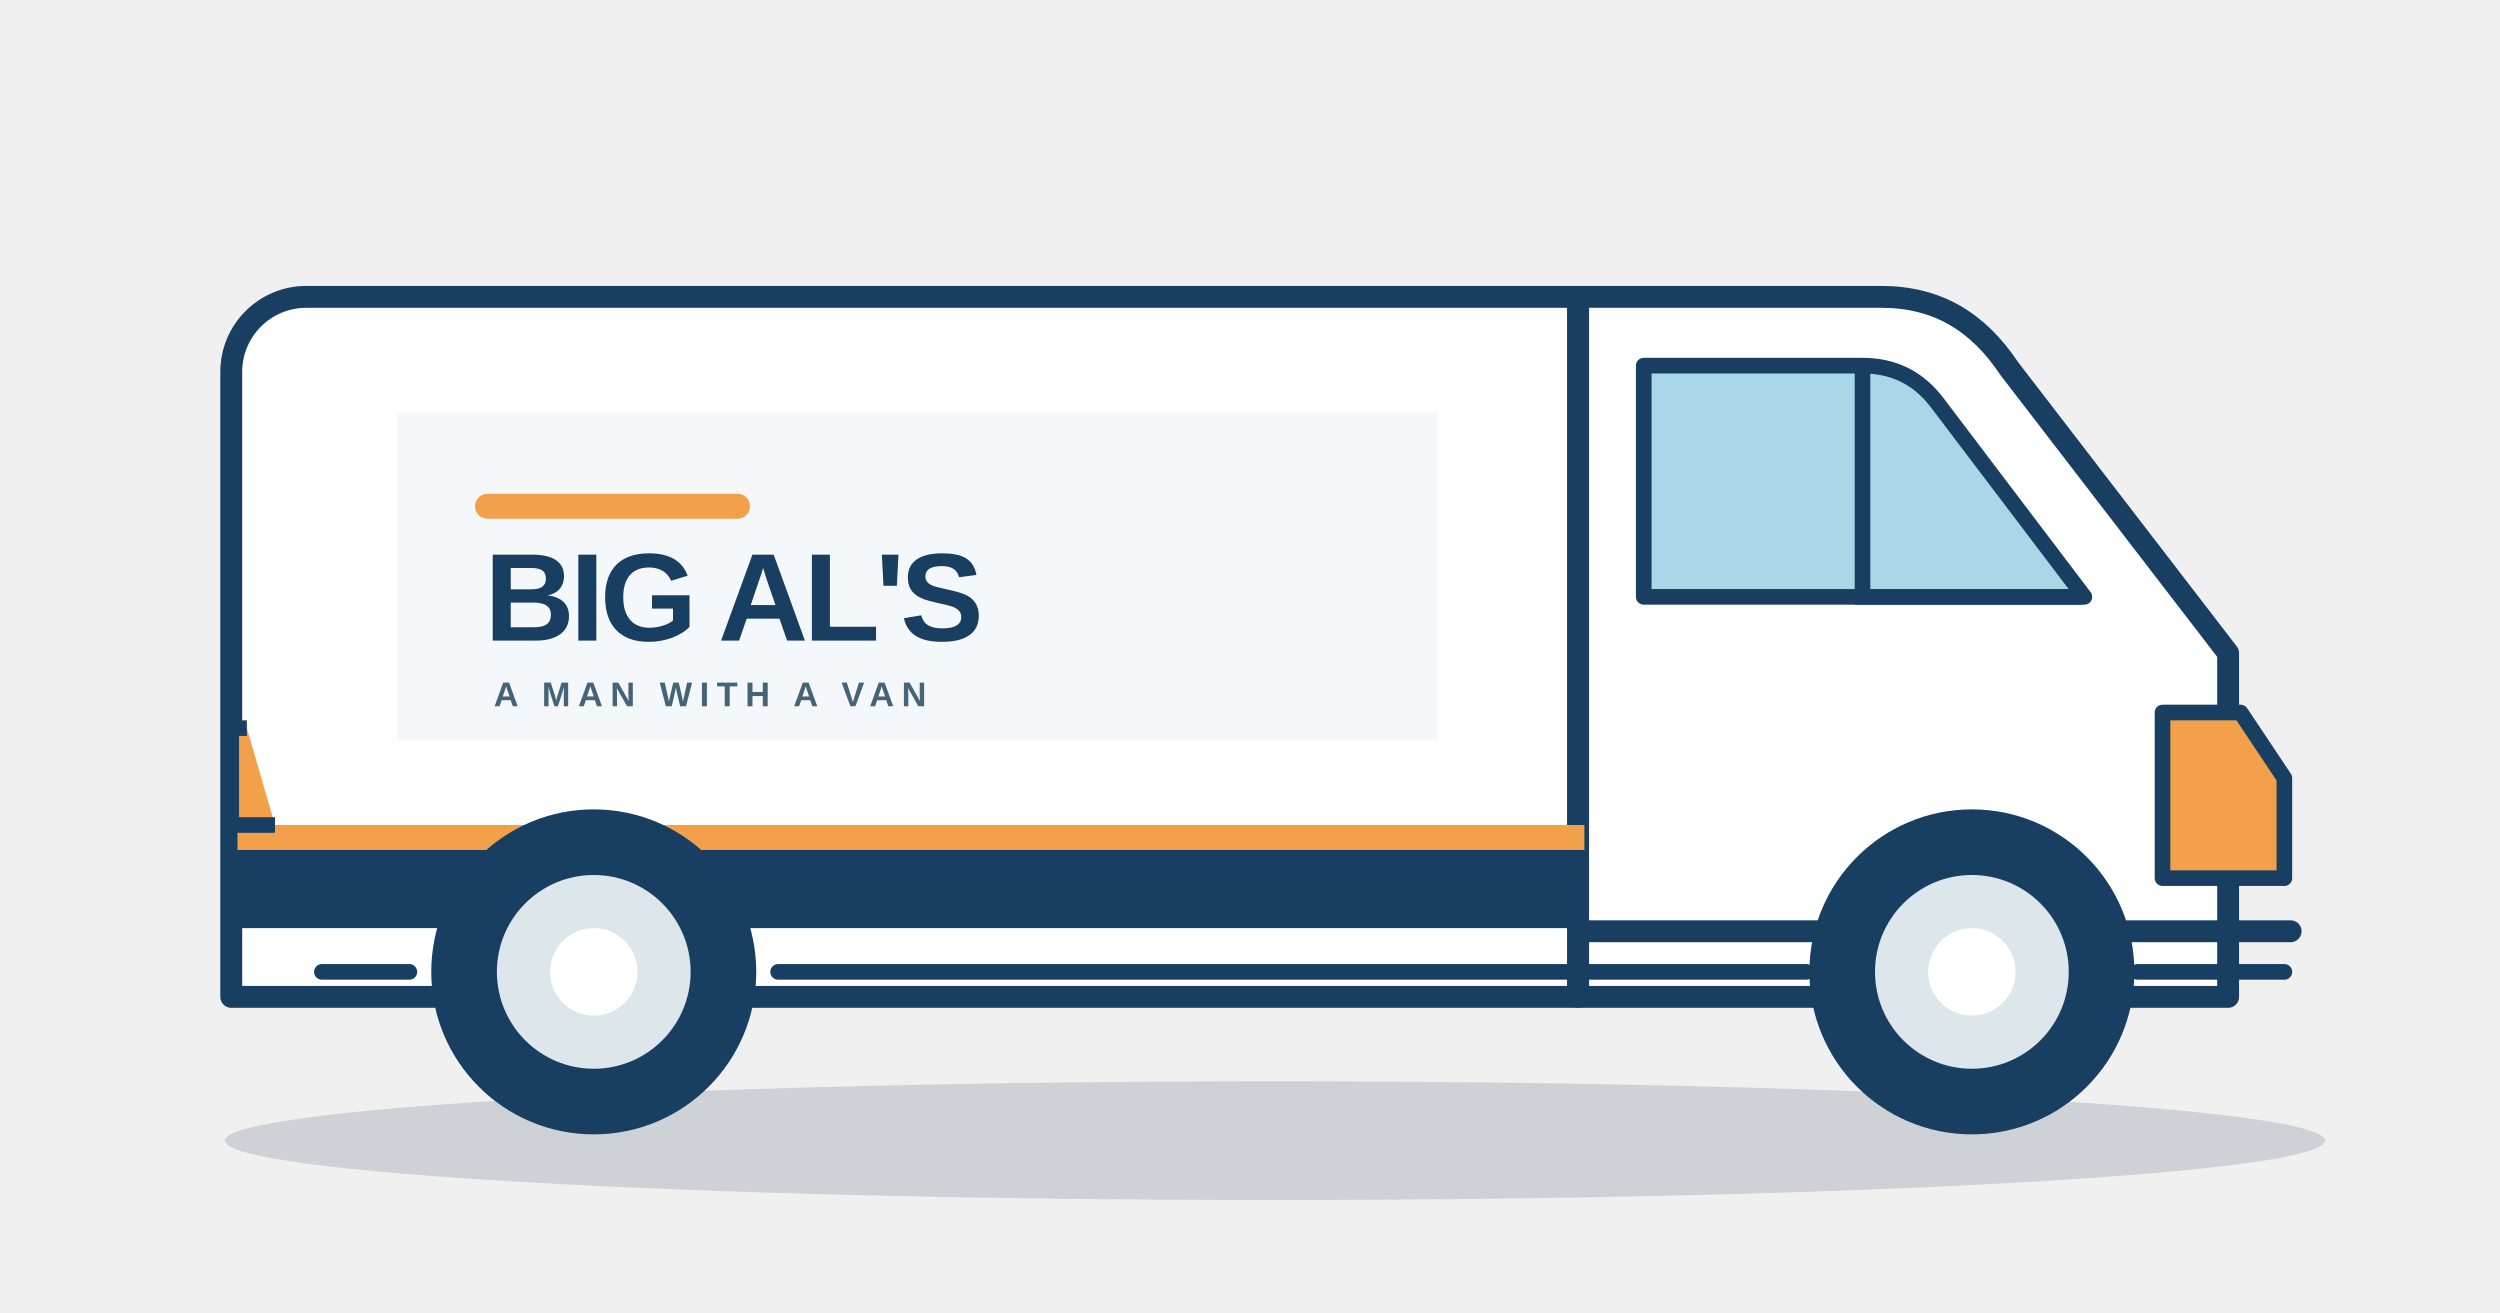
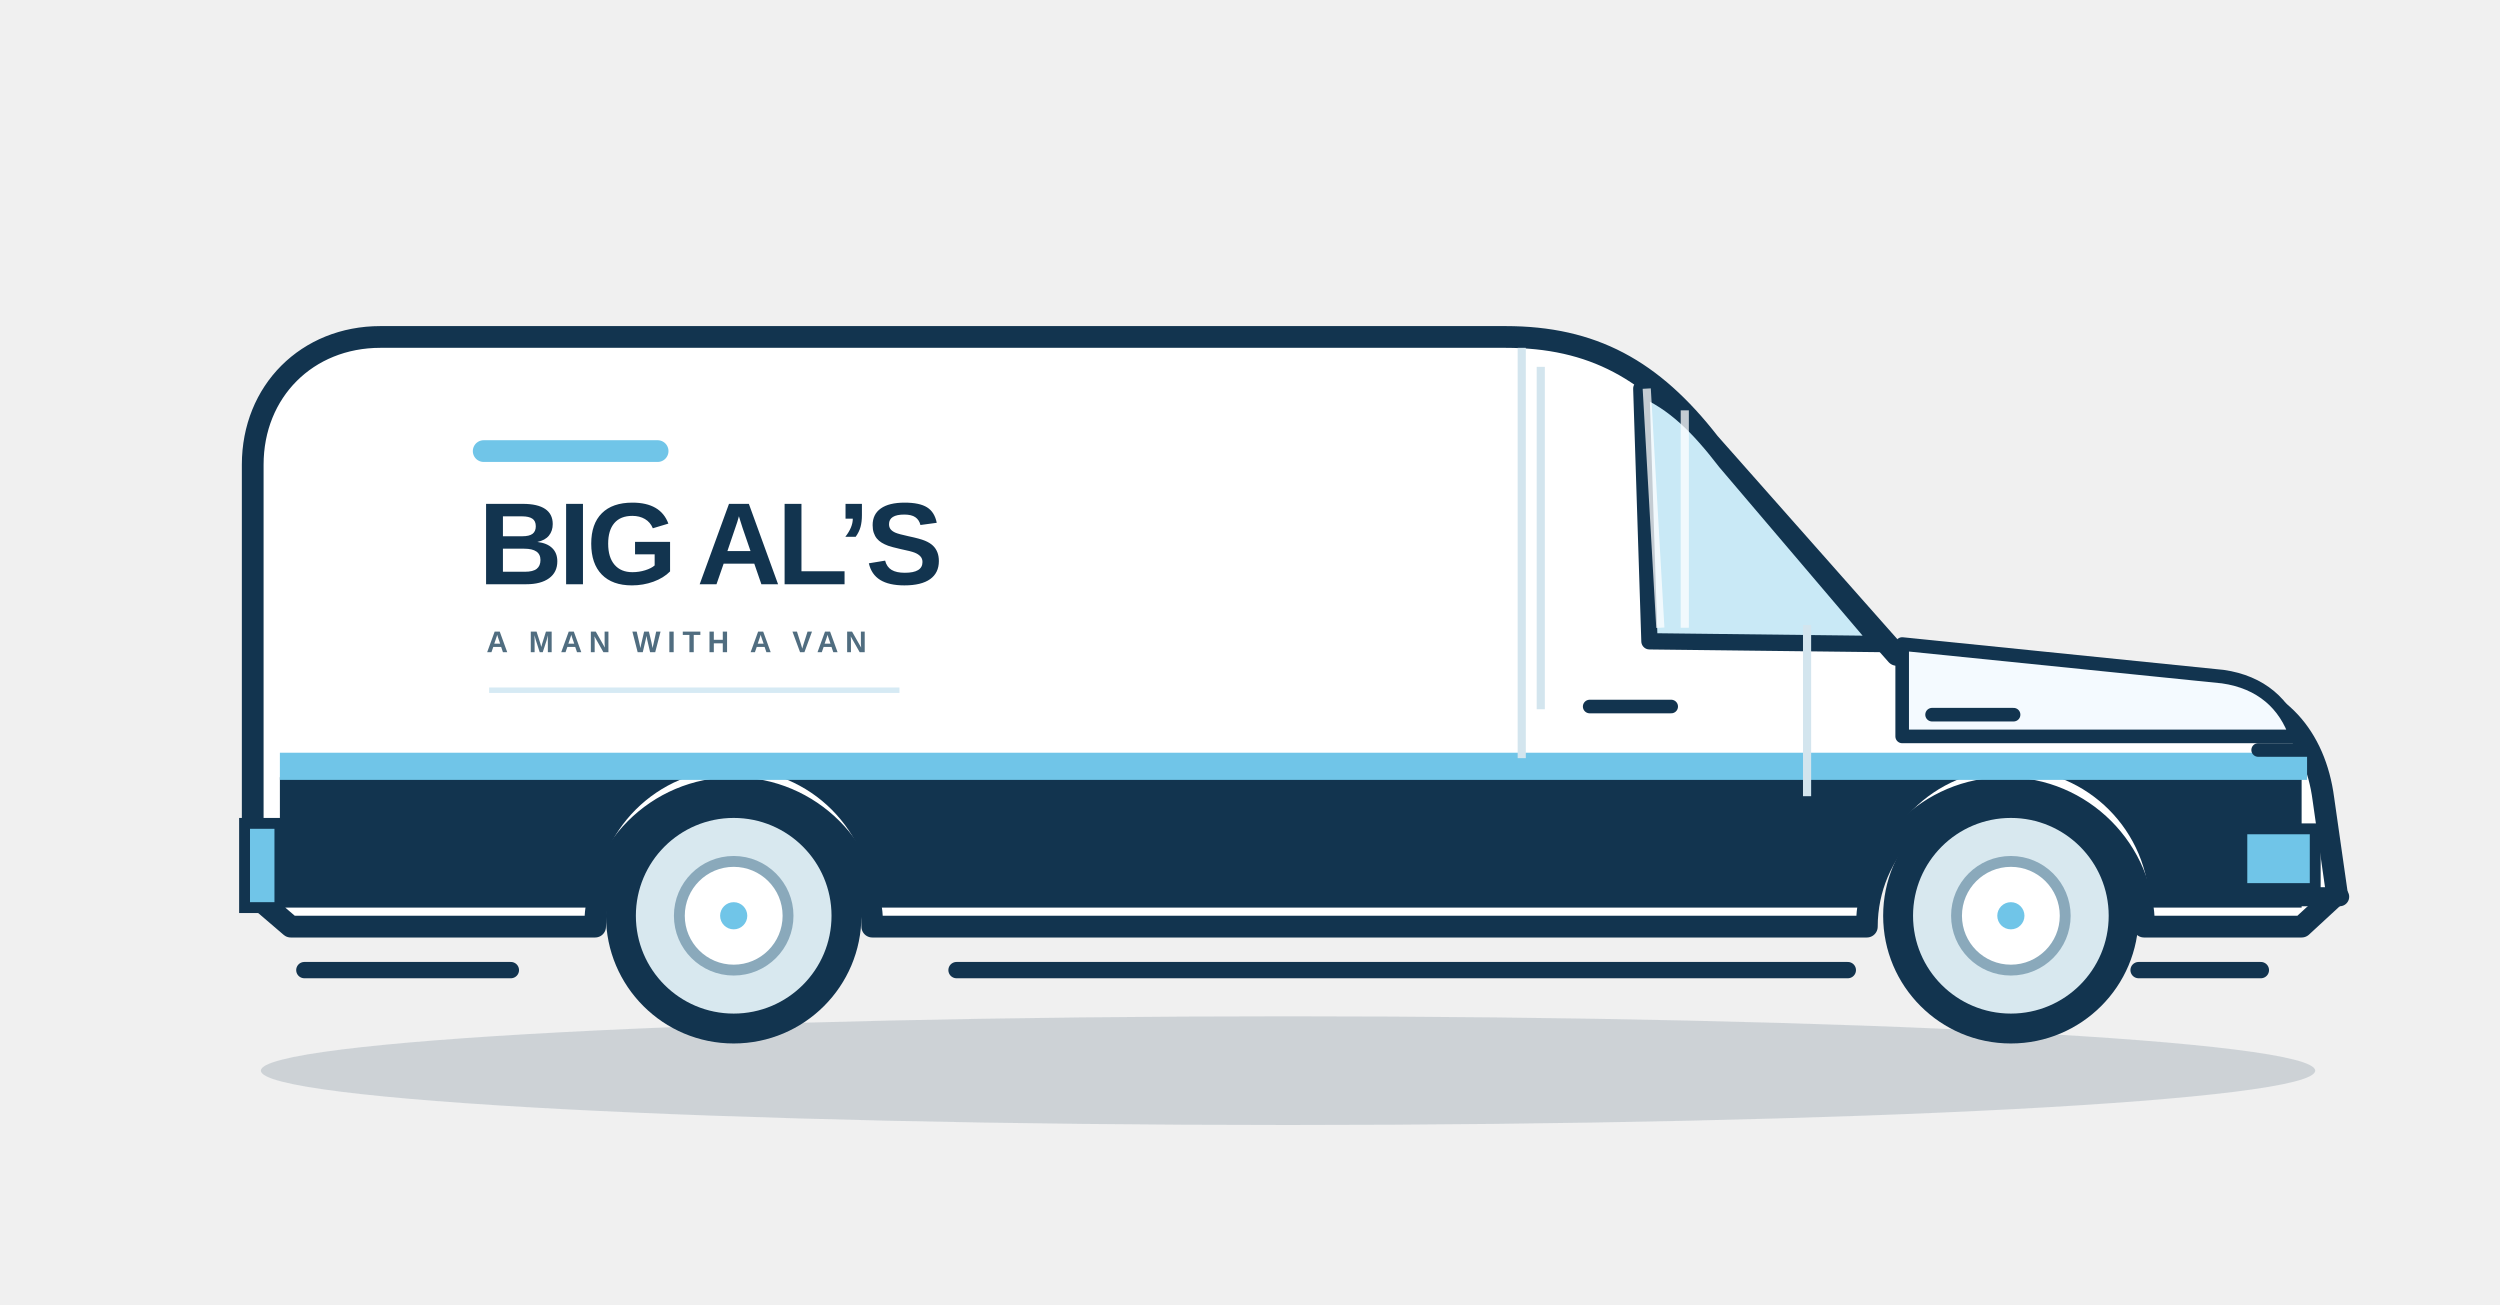
- <svg xmlns="http://www.w3.org/2000/svg" viewBox="0 0 800 420" role="img" aria-labelledby="title desc">
-   <ellipse cx="408" cy="365" rx="336" ry="19" fill="#0e2b43" opacity=".15" />
-   <path d="M74 119a24 24 0 0 1 24-24h407v224H74z" fill="#fff" stroke="#183e62" stroke-width="7" stroke-linejoin="round" />
-   <path d="M505 95h97c18 0 31 8 41 23l70 91v110H505z" fill="#fff" stroke="#183e62" stroke-width="7" stroke-linejoin="round" />
-   <path d="M526 117h70c10 0 18 4 24 12l47 62H526z" fill="#a8d7e7" stroke="#183e62" stroke-width="5" stroke-linejoin="round" />
-   <path d="M596 118v73h70" fill="none" stroke="#183e62" stroke-width="5" />
-   <path d="M76 264h431v33H76z" fill="#183e62" />
-   <path d="M76 264h431v8H76z" fill="#f2a14a" />
-   <path d="M127 132h333v105H127z" fill="#f5f8fa" />
-   <path d="M156 162h80" stroke="#f2a14a" stroke-width="8" stroke-linecap="round" />
-   <text x="155" y="205" fill="#183e62" font-family="Arial, sans-serif" font-size="40" font-weight="800" letter-spacing="-1.5">BIG AL'S</text>
-   <text x="158" y="226" fill="#466477" font-family="Arial, sans-serif" font-size="11" font-weight="700" letter-spacing="2.4">A MAN WITH A VAN</text>
-   <path d="M692 228h25l14 21v32h-39z" fill="#f2a14a" stroke="#183e62" stroke-width="5" stroke-linejoin="round" />
-   <path d="M79 233h-5v31h14" fill="#f2a14a" stroke="#183e62" stroke-width="5" stroke-linejoin="round" />
-   <path d="M507 298h226" stroke="#183e62" stroke-width="7" stroke-linecap="round" />
-   <circle cx="190" cy="311" r="52" fill="#183e62" />
-   <circle cx="190" cy="311" r="31" fill="#dce6eb" />
-   <circle cx="190" cy="311" r="14" fill="#fff" />
-   <circle cx="631" cy="311" r="52" fill="#183e62" />
-   <circle cx="631" cy="311" r="31" fill="#dce6eb" />
-   <circle cx="631" cy="311" r="14" fill="#fff" />
-   <path d="M103 311h28m118 0h329m106 0h47" fill="none" stroke="#183e62" stroke-width="5" stroke-linecap="round" />
+ <svg xmlns="http://www.w3.org/2000/svg" viewBox="0 0 920 480" role="img" aria-labelledby="title desc">
+   <ellipse cx="474" cy="394" rx="378" ry="20" fill="#12344f" opacity=".16" />
+   <path d="M93 329V171c0-27 20-47 47-47h414c32 0 54 12 75 39l69 78 118 12c22 2 36 18 39 41l5 35-13 12h-58a51 51 0 0 0-102 0H321a51 51 0 0 0-102 0H107z" fill="#fff" stroke="#12344f" stroke-width="8" stroke-linejoin="round" />
+   <path d="M604 143c12 5 21 14 31 27l57 67-85-1z" fill="#c9e9f6" stroke="#12344f" stroke-width="6" stroke-linejoin="round" />
+   <path d="M620 151v80m-14-88 5 88" fill="none" stroke="#fff" stroke-width="3" opacity=".75" />
+   <path d="M700 237 818 249c14 2 23 10 27 22H700z" fill="#f4faff" stroke="#12344f" stroke-width="5" stroke-linejoin="round" />
+   <path d="M103 286h744v48h-56a51 51 0 0 0-102 0H321a51 51 0 0 0-102 0H103z" fill="#12344f" />
+   <path d="M103 277h746v10H103z" fill="#70c5e8" />
+   <path d="M560 128v151m7-144v126m98-31v63" fill="none" stroke="#d3e5ee" stroke-width="3" />
+   <path d="M585 260h30" stroke="#12344f" stroke-width="5" stroke-linecap="round" />
+   <path d="M711 263h30" stroke="#12344f" stroke-width="5" stroke-linecap="round" />
+   <path d="M831 276h19" stroke="#12344f" stroke-width="5" stroke-linecap="round" />
+   <path d="M178 166h64" stroke="#70c5e8" stroke-width="8" stroke-linecap="round" />
+   <text x="176" y="215" fill="#12344f" font-family="Arial, Helvetica, sans-serif" font-size="43" font-weight="800" letter-spacing="-1.6">BIG AL’S</text>
+   <text x="179" y="240" fill="#506d80" font-family="Arial, Helvetica, sans-serif" font-size="11" font-weight="700" letter-spacing="2.5">A MAN WITH A VAN</text>
+   <path d="M180 254h151" stroke="#d6eaf4" stroke-width="2" />
+   <path d="M90 303h13v31H90z" fill="#70c5e8" stroke="#12344f" stroke-width="4" />
+   <path d="M825 305h27v22h-27z" fill="#70c5e8" stroke="#12344f" stroke-width="4" stroke-linejoin="round" />
+   <path d="M843 330h18" stroke="#12344f" stroke-width="7" stroke-linecap="round" />
+   <g>
+     <circle cx="270" cy="337" r="47" fill="#12344f" />
+     <circle cx="270" cy="337" r="36" fill="#d8e8ef" />
+     <circle cx="270" cy="337" r="20" fill="#fff" stroke="#8aa9bb" stroke-width="4" />
+     <circle cx="270" cy="337" r="5" fill="#70c5e8" />
+   </g>
+   <g>
+     <circle cx="740" cy="337" r="47" fill="#12344f" />
+     <circle cx="740" cy="337" r="36" fill="#d8e8ef" />
+     <circle cx="740" cy="337" r="20" fill="#fff" stroke="#8aa9bb" stroke-width="4" />
+     <circle cx="740" cy="337" r="5" fill="#70c5e8" />
+   </g>
+   <path d="M112 357h76m164 0h328m107 0h45" fill="none" stroke="#12344f" stroke-width="6" stroke-linecap="round" />
</svg>
